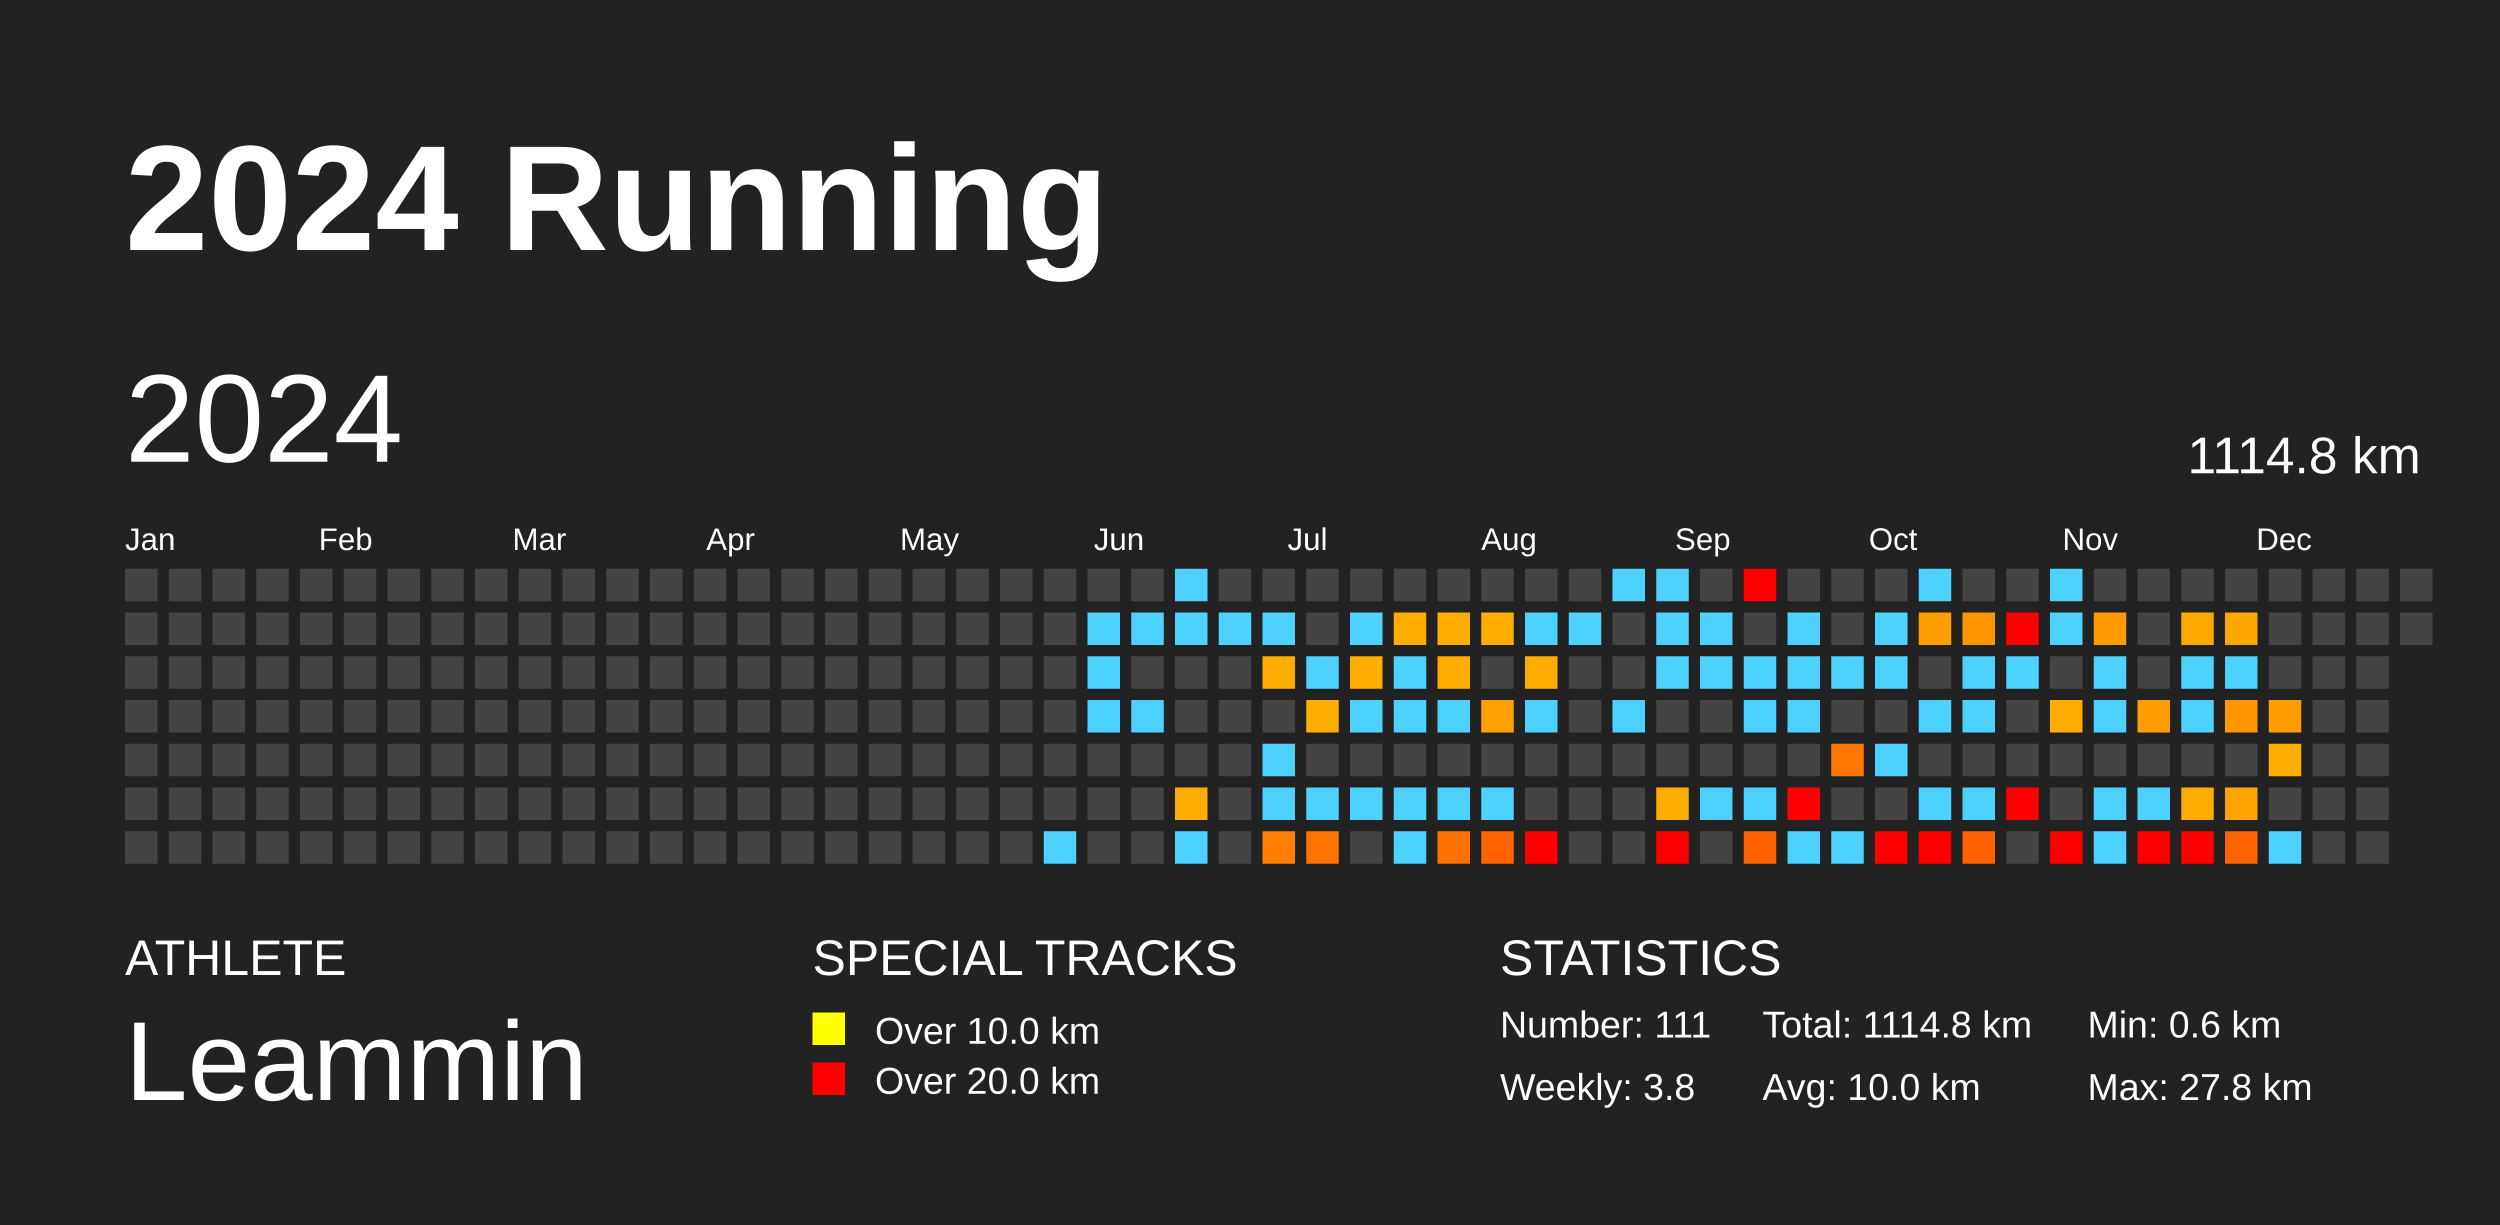
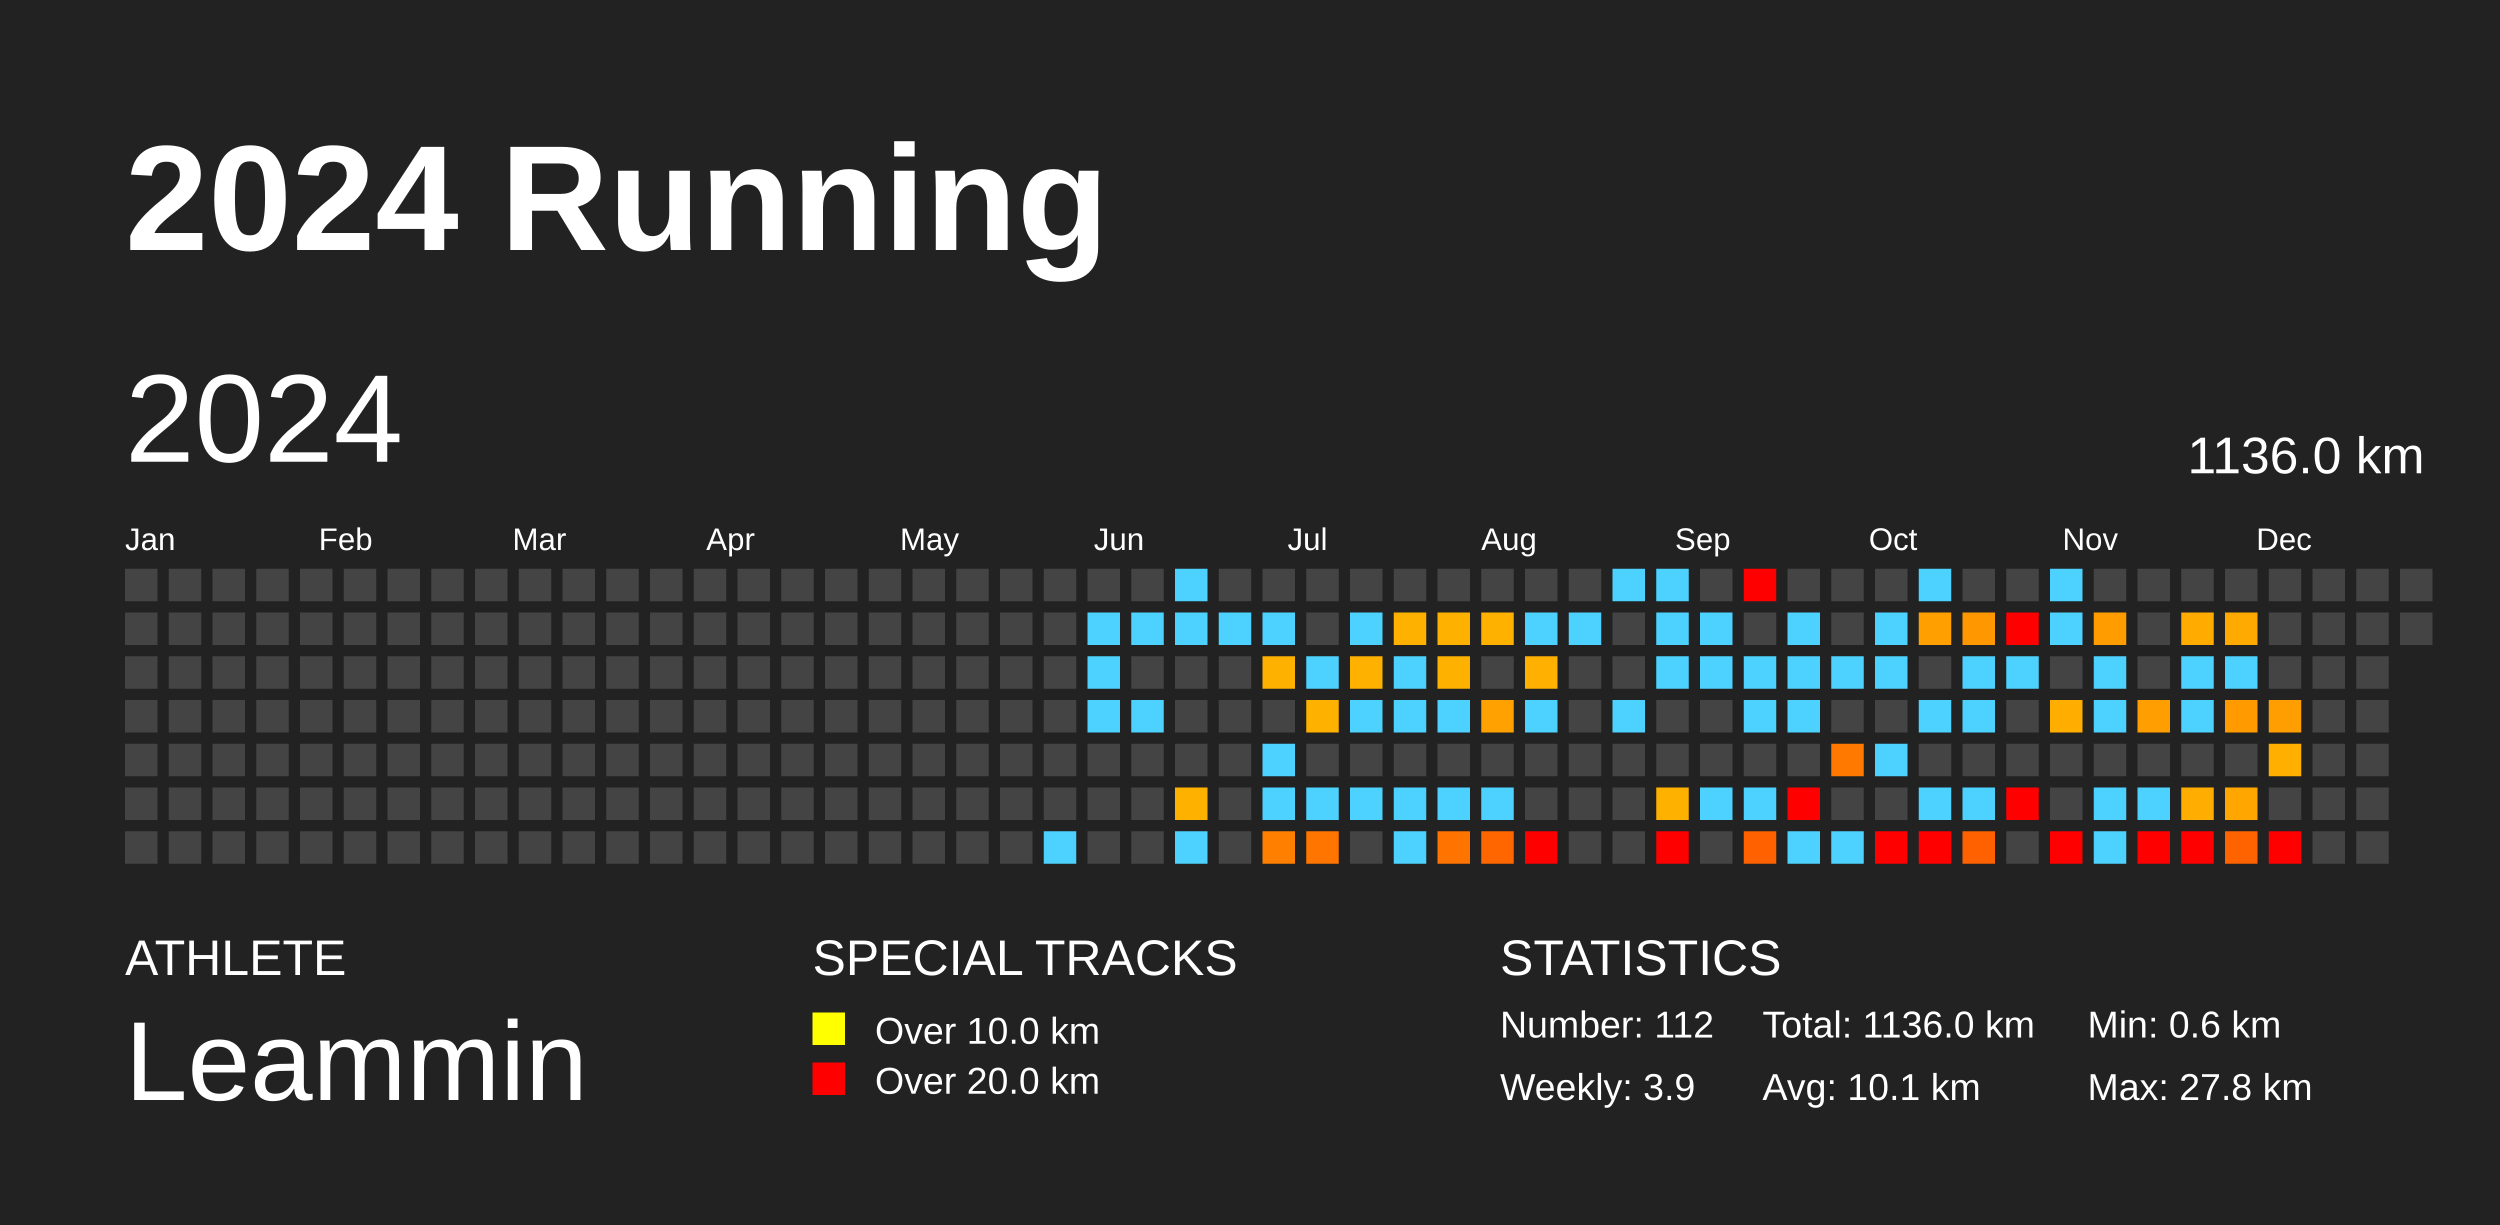
<svg xmlns="http://www.w3.org/2000/svg" baseProfile="full" height="98mm" version="1.1" viewBox="0,0,200,98" width="200mm">
  <defs />
  <rect fill="#222222" height="98" width="200" x="0" y="0" />
  <text fill="#FFFFFF" style="font-size:12px; font-family:Arial; font-weight:bold;" x="10" y="20">2024 Running</text>
  <text fill="#FFFFFF" style="font-size:4px; font-family:Arial" x="10" y="78">ATHLETE</text>
  <text fill="#FFFFFF" style="font-size:9px; font-family:Arial" x="10" y="88">Leammin</text>
  <text fill="#FFFFFF" style="font-size:4px; font-family:Arial" x="65" y="78">SPECIAL TRACKS</text>
  <rect fill="yellow" height="2.6" width="2.6" x="65" y="81" />
  <text fill="#FFFFFF" style="font-size:3px; font-family:Arial" x="70" y="83.5">Over 10.0 km</text>
  <rect fill="red" height="2.6" width="2.6" x="65" y="85" />
  <text fill="#FFFFFF" style="font-size:3px; font-family:Arial" x="70" y="87.5">Over 20.0 km</text>
  <text fill="#FFFFFF" style="font-size:4px; font-family:Arial" x="120" y="78">STATISTICS</text>
-   <text fill="#FFFFFF" style="font-size:3px; font-family:Arial" x="120" y="83">Number: 111</text>
-   <text fill="#FFFFFF" style="font-size:3px; font-family:Arial" x="120" y="88">Weekly: 3.8</text>
-   <text fill="#FFFFFF" style="font-size:3px; font-family:Arial" x="141" y="83">Total: 1114.8 km</text>
-   <text fill="#FFFFFF" style="font-size:3px; font-family:Arial" x="141" y="88">Avg: 10.0 km</text>
+   <text fill="#FFFFFF" style="font-size:3px; font-family:Arial" x="120" y="83">Number: 112</text>
+   <text fill="#FFFFFF" style="font-size:3px; font-family:Arial" x="120" y="88">Weekly: 3.9</text>
+   <text fill="#FFFFFF" style="font-size:3px; font-family:Arial" x="141" y="83">Total: 1136.0 km</text>
+   <text fill="#FFFFFF" style="font-size:3px; font-family:Arial" x="141" y="88">Avg: 10.1 km</text>
  <text fill="#FFFFFF" style="font-size:3px; font-family:Arial" x="167" y="83">Min: 0.6 km</text>
  <text fill="#FFFFFF" style="font-size:3px; font-family:Arial" x="167" y="88">Max: 27.8 km</text>
  <text dominant-baseline="hanging" fill="#FFFFFF" style="font-size:10.0px; font-family:Arial;" x="10" y="30">2024</text>
-   <text dominant-baseline="hanging" fill="#FFFFFF" style="font-size:4.125px; font-family:Arial;" x="175" y="35">1114.8 km</text>
+   <text dominant-baseline="hanging" fill="#FFFFFF" style="font-size:4.125px; font-family:Arial;" x="175" y="35">1136.0 km</text>
  <text fill="#FFFFFF" style="font-size:2.5px; font-family:Arial" x="10.0" y="44">Jan</text>
  <text fill="#FFFFFF" style="font-size:2.5px; font-family:Arial" x="25.5" y="44">Feb</text>
  <text fill="#FFFFFF" style="font-size:2.5px; font-family:Arial" x="41.0" y="44">Mar</text>
  <text fill="#FFFFFF" style="font-size:2.5px; font-family:Arial" x="56.5" y="44">Apr</text>
  <text fill="#FFFFFF" style="font-size:2.5px; font-family:Arial" x="72.0" y="44">May</text>
  <text fill="#FFFFFF" style="font-size:2.5px; font-family:Arial" x="87.5" y="44">Jun</text>
  <text fill="#FFFFFF" style="font-size:2.5px; font-family:Arial" x="103.0" y="44">Jul</text>
  <text fill="#FFFFFF" style="font-size:2.5px; font-family:Arial" x="118.5" y="44">Aug</text>
  <text fill="#FFFFFF" style="font-size:2.5px; font-family:Arial" x="134.0" y="44">Sep</text>
  <text fill="#FFFFFF" style="font-size:2.5px; font-family:Arial" x="149.5" y="44">Oct</text>
  <text fill="#FFFFFF" style="font-size:2.5px; font-family:Arial" x="165.0" y="44">Nov</text>
  <text fill="#FFFFFF" style="font-size:2.5px; font-family:Arial" x="180.5" y="44">Dec</text>
  <rect fill="#444444" height="2.6" width="2.6" x="10.0" y="45.5" />
  <rect fill="#444444" height="2.6" width="2.6" x="10.0" y="49.0" />
  <rect fill="#444444" height="2.6" width="2.6" x="10.0" y="52.5" />
  <rect fill="#444444" height="2.6" width="2.6" x="10.0" y="56.0" />
  <rect fill="#444444" height="2.6" width="2.6" x="10.0" y="59.5" />
  <rect fill="#444444" height="2.6" width="2.6" x="10.0" y="63.0" />
  <rect fill="#444444" height="2.6" width="2.6" x="10.0" y="66.5" />
  <rect fill="#444444" height="2.6" width="2.6" x="13.5" y="45.5" />
  <rect fill="#444444" height="2.6" width="2.6" x="13.5" y="49.0" />
  <rect fill="#444444" height="2.6" width="2.6" x="13.5" y="52.5" />
  <rect fill="#444444" height="2.6" width="2.6" x="13.5" y="56.0" />
  <rect fill="#444444" height="2.6" width="2.6" x="13.5" y="59.5" />
  <rect fill="#444444" height="2.6" width="2.6" x="13.5" y="63.0" />
  <rect fill="#444444" height="2.6" width="2.6" x="13.5" y="66.5" />
  <rect fill="#444444" height="2.6" width="2.6" x="17.0" y="45.5" />
  <rect fill="#444444" height="2.6" width="2.6" x="17.0" y="49.0" />
  <rect fill="#444444" height="2.6" width="2.6" x="17.0" y="52.5" />
  <rect fill="#444444" height="2.6" width="2.6" x="17.0" y="56.0" />
  <rect fill="#444444" height="2.6" width="2.6" x="17.0" y="59.5" />
  <rect fill="#444444" height="2.6" width="2.6" x="17.0" y="63.0" />
  <rect fill="#444444" height="2.6" width="2.6" x="17.0" y="66.5" />
  <rect fill="#444444" height="2.6" width="2.6" x="20.5" y="45.5" />
  <rect fill="#444444" height="2.6" width="2.6" x="20.5" y="49.0" />
  <rect fill="#444444" height="2.6" width="2.6" x="20.5" y="52.5" />
  <rect fill="#444444" height="2.6" width="2.6" x="20.5" y="56.0" />
  <rect fill="#444444" height="2.6" width="2.6" x="20.5" y="59.5" />
  <rect fill="#444444" height="2.6" width="2.6" x="20.5" y="63.0" />
  <rect fill="#444444" height="2.6" width="2.6" x="20.5" y="66.5" />
  <rect fill="#444444" height="2.6" width="2.6" x="24.0" y="45.5" />
  <rect fill="#444444" height="2.6" width="2.6" x="24.0" y="49.0" />
  <rect fill="#444444" height="2.6" width="2.6" x="24.0" y="52.5" />
  <rect fill="#444444" height="2.6" width="2.6" x="24.0" y="56.0" />
  <rect fill="#444444" height="2.6" width="2.6" x="24.0" y="59.5" />
  <rect fill="#444444" height="2.6" width="2.6" x="24.0" y="63.0" />
  <rect fill="#444444" height="2.6" width="2.6" x="24.0" y="66.5" />
  <rect fill="#444444" height="2.6" width="2.6" x="27.5" y="45.5" />
  <rect fill="#444444" height="2.6" width="2.6" x="27.5" y="49.0" />
  <rect fill="#444444" height="2.6" width="2.6" x="27.5" y="52.5" />
  <rect fill="#444444" height="2.6" width="2.6" x="27.5" y="56.0" />
  <rect fill="#444444" height="2.6" width="2.6" x="27.5" y="59.5" />
  <rect fill="#444444" height="2.6" width="2.6" x="27.5" y="63.0" />
  <rect fill="#444444" height="2.6" width="2.6" x="27.5" y="66.5" />
  <rect fill="#444444" height="2.6" width="2.6" x="31.0" y="45.5" />
  <rect fill="#444444" height="2.6" width="2.6" x="31.0" y="49.0" />
  <rect fill="#444444" height="2.6" width="2.6" x="31.0" y="52.5" />
  <rect fill="#444444" height="2.6" width="2.6" x="31.0" y="56.0" />
  <rect fill="#444444" height="2.6" width="2.6" x="31.0" y="59.5" />
  <rect fill="#444444" height="2.6" width="2.6" x="31.0" y="63.0" />
  <rect fill="#444444" height="2.6" width="2.6" x="31.0" y="66.5" />
  <rect fill="#444444" height="2.6" width="2.6" x="34.5" y="45.5" />
  <rect fill="#444444" height="2.6" width="2.6" x="34.5" y="49.0" />
  <rect fill="#444444" height="2.6" width="2.6" x="34.5" y="52.5" />
  <rect fill="#444444" height="2.6" width="2.6" x="34.5" y="56.0" />
  <rect fill="#444444" height="2.6" width="2.6" x="34.5" y="59.5" />
  <rect fill="#444444" height="2.6" width="2.6" x="34.5" y="63.0" />
  <rect fill="#444444" height="2.6" width="2.6" x="34.5" y="66.5" />
  <rect fill="#444444" height="2.6" width="2.6" x="38.0" y="45.5" />
  <rect fill="#444444" height="2.6" width="2.6" x="38.0" y="49.0" />
  <rect fill="#444444" height="2.6" width="2.6" x="38.0" y="52.5" />
  <rect fill="#444444" height="2.6" width="2.6" x="38.0" y="56.0" />
  <rect fill="#444444" height="2.6" width="2.6" x="38.0" y="59.5" />
  <rect fill="#444444" height="2.6" width="2.6" x="38.0" y="63.0" />
  <rect fill="#444444" height="2.6" width="2.6" x="38.0" y="66.5" />
  <rect fill="#444444" height="2.6" width="2.6" x="41.5" y="45.5" />
  <rect fill="#444444" height="2.6" width="2.6" x="41.5" y="49.0" />
  <rect fill="#444444" height="2.6" width="2.6" x="41.5" y="52.5" />
  <rect fill="#444444" height="2.6" width="2.6" x="41.5" y="56.0" />
  <rect fill="#444444" height="2.6" width="2.6" x="41.5" y="59.5" />
  <rect fill="#444444" height="2.6" width="2.6" x="41.5" y="63.0" />
  <rect fill="#444444" height="2.6" width="2.6" x="41.5" y="66.5" />
  <rect fill="#444444" height="2.6" width="2.6" x="45.0" y="45.5" />
  <rect fill="#444444" height="2.6" width="2.6" x="45.0" y="49.0" />
  <rect fill="#444444" height="2.6" width="2.6" x="45.0" y="52.5" />
  <rect fill="#444444" height="2.6" width="2.6" x="45.0" y="56.0" />
  <rect fill="#444444" height="2.6" width="2.6" x="45.0" y="59.5" />
  <rect fill="#444444" height="2.6" width="2.6" x="45.0" y="63.0" />
  <rect fill="#444444" height="2.6" width="2.6" x="45.0" y="66.5" />
  <rect fill="#444444" height="2.6" width="2.6" x="48.5" y="45.5" />
  <rect fill="#444444" height="2.6" width="2.6" x="48.5" y="49.0" />
  <rect fill="#444444" height="2.6" width="2.6" x="48.5" y="52.5" />
  <rect fill="#444444" height="2.6" width="2.6" x="48.5" y="56.0" />
  <rect fill="#444444" height="2.6" width="2.6" x="48.5" y="59.5" />
  <rect fill="#444444" height="2.6" width="2.6" x="48.5" y="63.0" />
  <rect fill="#444444" height="2.6" width="2.6" x="48.5" y="66.5" />
  <rect fill="#444444" height="2.6" width="2.6" x="52.0" y="45.5" />
  <rect fill="#444444" height="2.6" width="2.6" x="52.0" y="49.0" />
  <rect fill="#444444" height="2.6" width="2.6" x="52.0" y="52.5" />
  <rect fill="#444444" height="2.6" width="2.6" x="52.0" y="56.0" />
  <rect fill="#444444" height="2.6" width="2.6" x="52.0" y="59.5" />
  <rect fill="#444444" height="2.6" width="2.6" x="52.0" y="63.0" />
  <rect fill="#444444" height="2.6" width="2.6" x="52.0" y="66.5" />
  <rect fill="#444444" height="2.6" width="2.6" x="55.5" y="45.5" />
  <rect fill="#444444" height="2.6" width="2.6" x="55.5" y="49.0" />
  <rect fill="#444444" height="2.6" width="2.6" x="55.5" y="52.5" />
  <rect fill="#444444" height="2.6" width="2.6" x="55.5" y="56.0" />
  <rect fill="#444444" height="2.6" width="2.6" x="55.5" y="59.5" />
  <rect fill="#444444" height="2.6" width="2.6" x="55.5" y="63.0" />
  <rect fill="#444444" height="2.6" width="2.6" x="55.5" y="66.5" />
  <rect fill="#444444" height="2.6" width="2.6" x="59.0" y="45.5" />
  <rect fill="#444444" height="2.6" width="2.6" x="59.0" y="49.0" />
  <rect fill="#444444" height="2.6" width="2.6" x="59.0" y="52.5" />
  <rect fill="#444444" height="2.6" width="2.6" x="59.0" y="56.0" />
  <rect fill="#444444" height="2.6" width="2.6" x="59.0" y="59.5" />
  <rect fill="#444444" height="2.6" width="2.6" x="59.0" y="63.0" />
  <rect fill="#444444" height="2.6" width="2.6" x="59.0" y="66.5" />
  <rect fill="#444444" height="2.6" width="2.6" x="62.5" y="45.5" />
  <rect fill="#444444" height="2.6" width="2.6" x="62.5" y="49.0" />
  <rect fill="#444444" height="2.6" width="2.6" x="62.5" y="52.5" />
  <rect fill="#444444" height="2.6" width="2.6" x="62.5" y="56.0" />
  <rect fill="#444444" height="2.6" width="2.6" x="62.5" y="59.5" />
  <rect fill="#444444" height="2.6" width="2.6" x="62.5" y="63.0" />
  <rect fill="#444444" height="2.6" width="2.6" x="62.5" y="66.5" />
  <rect fill="#444444" height="2.6" width="2.6" x="66.0" y="45.5" />
  <rect fill="#444444" height="2.6" width="2.6" x="66.0" y="49.0" />
  <rect fill="#444444" height="2.6" width="2.6" x="66.0" y="52.5" />
  <rect fill="#444444" height="2.6" width="2.6" x="66.0" y="56.0" />
  <rect fill="#444444" height="2.6" width="2.6" x="66.0" y="59.5" />
  <rect fill="#444444" height="2.6" width="2.6" x="66.0" y="63.0" />
  <rect fill="#444444" height="2.6" width="2.6" x="66.0" y="66.5" />
  <rect fill="#444444" height="2.6" width="2.6" x="69.5" y="45.5" />
  <rect fill="#444444" height="2.6" width="2.6" x="69.5" y="49.0" />
  <rect fill="#444444" height="2.6" width="2.6" x="69.5" y="52.5" />
  <rect fill="#444444" height="2.6" width="2.6" x="69.5" y="56.0" />
  <rect fill="#444444" height="2.6" width="2.6" x="69.5" y="59.5" />
  <rect fill="#444444" height="2.6" width="2.6" x="69.5" y="63.0" />
  <rect fill="#444444" height="2.6" width="2.6" x="69.5" y="66.5" />
  <rect fill="#444444" height="2.6" width="2.6" x="73.0" y="45.5" />
  <rect fill="#444444" height="2.6" width="2.6" x="73.0" y="49.0" />
  <rect fill="#444444" height="2.6" width="2.6" x="73.0" y="52.5" />
  <rect fill="#444444" height="2.6" width="2.6" x="73.0" y="56.0" />
  <rect fill="#444444" height="2.6" width="2.6" x="73.0" y="59.5" />
  <rect fill="#444444" height="2.6" width="2.6" x="73.0" y="63.0" />
  <rect fill="#444444" height="2.6" width="2.6" x="73.0" y="66.5" />
  <rect fill="#444444" height="2.6" width="2.6" x="76.5" y="45.5" />
  <rect fill="#444444" height="2.6" width="2.6" x="76.5" y="49.0" />
  <rect fill="#444444" height="2.6" width="2.6" x="76.5" y="52.5" />
  <rect fill="#444444" height="2.6" width="2.6" x="76.5" y="56.0" />
  <rect fill="#444444" height="2.6" width="2.6" x="76.5" y="59.5" />
  <rect fill="#444444" height="2.6" width="2.6" x="76.5" y="63.0" />
  <rect fill="#444444" height="2.6" width="2.6" x="76.5" y="66.5" />
  <rect fill="#444444" height="2.6" width="2.6" x="80.0" y="45.5" />
  <rect fill="#444444" height="2.6" width="2.6" x="80.0" y="49.0" />
  <rect fill="#444444" height="2.6" width="2.6" x="80.0" y="52.5" />
  <rect fill="#444444" height="2.6" width="2.6" x="80.0" y="56.0" />
  <rect fill="#444444" height="2.6" width="2.6" x="80.0" y="59.5" />
  <rect fill="#444444" height="2.6" width="2.6" x="80.0" y="63.0" />
  <rect fill="#444444" height="2.6" width="2.6" x="80.0" y="66.5" />
  <rect fill="#444444" height="2.6" width="2.6" x="83.5" y="45.5" />
  <rect fill="#444444" height="2.6" width="2.6" x="83.5" y="49.0" />
  <rect fill="#444444" height="2.6" width="2.6" x="83.5" y="52.5" />
  <rect fill="#444444" height="2.6" width="2.6" x="83.5" y="56.0" />
  <rect fill="#444444" height="2.6" width="2.6" x="83.5" y="59.5" />
  <rect fill="#444444" height="2.6" width="2.6" x="83.5" y="63.0" />
  <rect fill="#4dd2ff" height="2.6" width="2.6" x="83.5" y="66.5" />
  <rect fill="#444444" height="2.6" width="2.6" x="87.0" y="45.5" />
  <rect fill="#4dd2ff" height="2.6" width="2.6" x="87.0" y="49.0" />
  <rect fill="#4dd2ff" height="2.6" width="2.6" x="87.0" y="52.5" />
  <rect fill="#4dd2ff" height="2.6" width="2.6" x="87.0" y="56.0" />
  <rect fill="#444444" height="2.6" width="2.6" x="87.0" y="59.5" />
  <rect fill="#444444" height="2.6" width="2.6" x="87.0" y="63.0" />
  <rect fill="#444444" height="2.6" width="2.6" x="87.0" y="66.5" />
  <rect fill="#444444" height="2.6" width="2.6" x="90.5" y="45.5" />
  <rect fill="#4dd2ff" height="2.6" width="2.6" x="90.5" y="49.0" />
  <rect fill="#444444" height="2.6" width="2.6" x="90.5" y="52.5" />
  <rect fill="#4dd2ff" height="2.6" width="2.6" x="90.5" y="56.0" />
  <rect fill="#444444" height="2.6" width="2.6" x="90.5" y="59.5" />
  <rect fill="#444444" height="2.6" width="2.6" x="90.5" y="63.0" />
  <rect fill="#444444" height="2.6" width="2.6" x="90.5" y="66.5" />
  <rect fill="#4dd2ff" height="2.6" width="2.6" x="94.0" y="45.5" />
  <rect fill="#4dd2ff" height="2.6" width="2.6" x="94.0" y="49.0" />
  <rect fill="#444444" height="2.6" width="2.6" x="94.0" y="52.5" />
  <rect fill="#444444" height="2.6" width="2.6" x="94.0" y="56.0" />
  <rect fill="#444444" height="2.6" width="2.6" x="94.0" y="59.5" />
-   <rect fill="#ffae00" height="2.6" width="2.6" x="94.0" y="63.0" />
+   <rect fill="#ffb100" height="2.6" width="2.6" x="94.0" y="63.0" />
  <rect fill="#4dd2ff" height="2.6" width="2.6" x="94.0" y="66.5" />
  <rect fill="#444444" height="2.6" width="2.6" x="97.5" y="45.5" />
  <rect fill="#4dd2ff" height="2.6" width="2.6" x="97.5" y="49.0" />
  <rect fill="#444444" height="2.6" width="2.6" x="97.5" y="52.5" />
  <rect fill="#444444" height="2.6" width="2.6" x="97.5" y="56.0" />
  <rect fill="#444444" height="2.6" width="2.6" x="97.5" y="59.5" />
  <rect fill="#444444" height="2.6" width="2.6" x="97.5" y="63.0" />
  <rect fill="#444444" height="2.6" width="2.6" x="97.5" y="66.5" />
  <rect fill="#444444" height="2.6" width="2.6" x="101.0" y="45.5" />
  <rect fill="#4dd2ff" height="2.6" width="2.6" x="101.0" y="49.0" />
-   <rect fill="#ffae00" height="2.6" width="2.6" x="101.0" y="52.5" />
+   <rect fill="#ffb100" height="2.6" width="2.6" x="101.0" y="52.5" />
  <rect fill="#444444" height="2.6" width="2.6" x="101.0" y="56.0" />
  <rect fill="#4dd2ff" height="2.6" width="2.6" x="101.0" y="59.5" />
  <rect fill="#4dd2ff" height="2.6" width="2.6" x="101.0" y="63.0" />
-   <rect fill="#ff7d00" height="2.6" width="2.6" x="101.0" y="66.5" />
+   <rect fill="#ff7f00" height="2.6" width="2.6" x="101.0" y="66.5" />
  <rect fill="#444444" height="2.6" width="2.6" x="104.5" y="45.5" />
  <rect fill="#444444" height="2.6" width="2.6" x="104.5" y="49.0" />
  <rect fill="#4dd2ff" height="2.6" width="2.6" x="104.5" y="52.5" />
-   <rect fill="#ffae00" height="2.6" width="2.6" x="104.5" y="56.0" />
+   <rect fill="#ffb100" height="2.6" width="2.6" x="104.5" y="56.0" />
  <rect fill="#444444" height="2.6" width="2.6" x="104.5" y="59.5" />
  <rect fill="#4dd2ff" height="2.6" width="2.6" x="104.5" y="63.0" />
-   <rect fill="#ff7300" height="2.6" width="2.6" x="104.5" y="66.5" />
+   <rect fill="#ff7500" height="2.6" width="2.6" x="104.5" y="66.5" />
  <rect fill="#444444" height="2.6" width="2.6" x="108.0" y="45.5" />
  <rect fill="#4dd2ff" height="2.6" width="2.6" x="108.0" y="49.0" />
-   <rect fill="#ffae00" height="2.6" width="2.6" x="108.0" y="52.5" />
+   <rect fill="#ffb100" height="2.6" width="2.6" x="108.0" y="52.5" />
  <rect fill="#4dd2ff" height="2.6" width="2.6" x="108.0" y="56.0" />
  <rect fill="#444444" height="2.6" width="2.6" x="108.0" y="59.5" />
  <rect fill="#4dd2ff" height="2.6" width="2.6" x="108.0" y="63.0" />
  <rect fill="#444444" height="2.6" width="2.6" x="108.0" y="66.5" />
  <rect fill="#444444" height="2.6" width="2.6" x="111.5" y="45.5" />
-   <rect fill="#ffae00" height="2.6" width="2.6" x="111.5" y="49.0" />
+   <rect fill="#ffb100" height="2.6" width="2.6" x="111.5" y="49.0" />
  <rect fill="#4dd2ff" height="2.6" width="2.6" x="111.5" y="52.5" />
  <rect fill="#4dd2ff" height="2.6" width="2.6" x="111.5" y="56.0" />
  <rect fill="#444444" height="2.6" width="2.6" x="111.5" y="59.5" />
  <rect fill="#4dd2ff" height="2.6" width="2.6" x="111.5" y="63.0" />
  <rect fill="#4dd2ff" height="2.6" width="2.6" x="111.5" y="66.5" />
  <rect fill="#444444" height="2.6" width="2.6" x="115.0" y="45.5" />
-   <rect fill="#ffae00" height="2.6" width="2.6" x="115.0" y="49.0" />
-   <rect fill="#ffae00" height="2.6" width="2.6" x="115.0" y="52.5" />
+   <rect fill="#ffb100" height="2.6" width="2.6" x="115.0" y="49.0" />
+   <rect fill="#ffb100" height="2.6" width="2.6" x="115.0" y="52.5" />
  <rect fill="#4dd2ff" height="2.6" width="2.6" x="115.0" y="56.0" />
  <rect fill="#444444" height="2.6" width="2.6" x="115.0" y="59.5" />
  <rect fill="#4dd2ff" height="2.6" width="2.6" x="115.0" y="63.0" />
-   <rect fill="#ff7100" height="2.6" width="2.6" x="115.0" y="66.5" />
+   <rect fill="#ff7300" height="2.6" width="2.6" x="115.0" y="66.5" />
  <rect fill="#444444" height="2.6" width="2.6" x="118.5" y="45.5" />
-   <rect fill="#ffae00" height="2.6" width="2.6" x="118.5" y="49.0" />
+   <rect fill="#ffb100" height="2.6" width="2.6" x="118.5" y="49.0" />
  <rect fill="#444444" height="2.6" width="2.6" x="118.5" y="52.5" />
-   <rect fill="#ff9f00" height="2.6" width="2.6" x="118.5" y="56.0" />
+   <rect fill="#ffa100" height="2.6" width="2.6" x="118.5" y="56.0" />
  <rect fill="#444444" height="2.6" width="2.6" x="118.5" y="59.5" />
  <rect fill="#4dd2ff" height="2.6" width="2.6" x="118.5" y="63.0" />
-   <rect fill="#ff6400" height="2.6" width="2.6" x="118.5" y="66.5" />
+   <rect fill="#ff6600" height="2.6" width="2.6" x="118.5" y="66.5" />
  <rect fill="#444444" height="2.6" width="2.6" x="122.0" y="45.5" />
  <rect fill="#4dd2ff" height="2.6" width="2.6" x="122.0" y="49.0" />
-   <rect fill="#ffad00" height="2.6" width="2.6" x="122.0" y="52.5" />
+   <rect fill="#ffb000" height="2.6" width="2.6" x="122.0" y="52.5" />
  <rect fill="#4dd2ff" height="2.6" width="2.6" x="122.0" y="56.0" />
  <rect fill="#444444" height="2.6" width="2.6" x="122.0" y="59.5" />
  <rect fill="#444444" height="2.6" width="2.6" x="122.0" y="63.0" />
  <rect fill="red" height="2.6" width="2.6" x="122.0" y="66.5" />
  <rect fill="#444444" height="2.6" width="2.6" x="125.5" y="45.5" />
  <rect fill="#4dd2ff" height="2.6" width="2.6" x="125.5" y="49.0" />
  <rect fill="#444444" height="2.6" width="2.6" x="125.5" y="52.5" />
  <rect fill="#444444" height="2.6" width="2.6" x="125.5" y="56.0" />
  <rect fill="#444444" height="2.6" width="2.6" x="125.5" y="59.5" />
  <rect fill="#444444" height="2.6" width="2.6" x="125.5" y="63.0" />
  <rect fill="#444444" height="2.6" width="2.6" x="125.5" y="66.5" />
  <rect fill="#4dd2ff" height="2.6" width="2.6" x="129.0" y="45.5" />
  <rect fill="#444444" height="2.6" width="2.6" x="129.0" y="49.0" />
  <rect fill="#444444" height="2.6" width="2.6" x="129.0" y="52.5" />
  <rect fill="#4dd2ff" height="2.6" width="2.6" x="129.0" y="56.0" />
  <rect fill="#444444" height="2.6" width="2.6" x="129.0" y="59.5" />
  <rect fill="#444444" height="2.6" width="2.6" x="129.0" y="63.0" />
  <rect fill="#444444" height="2.6" width="2.6" x="129.0" y="66.5" />
  <rect fill="#4dd2ff" height="2.6" width="2.6" x="132.5" y="45.5" />
  <rect fill="#4dd2ff" height="2.6" width="2.6" x="132.5" y="49.0" />
  <rect fill="#4dd2ff" height="2.6" width="2.6" x="132.5" y="52.5" />
  <rect fill="#444444" height="2.6" width="2.6" x="132.5" y="56.0" />
  <rect fill="#444444" height="2.6" width="2.6" x="132.5" y="59.5" />
-   <rect fill="#ffae00" height="2.6" width="2.6" x="132.5" y="63.0" />
+   <rect fill="#ffb100" height="2.6" width="2.6" x="132.5" y="63.0" />
  <rect fill="red" height="2.6" width="2.6" x="132.5" y="66.5" />
  <rect fill="#444444" height="2.6" width="2.6" x="136.0" y="45.5" />
  <rect fill="#4dd2ff" height="2.6" width="2.6" x="136.0" y="49.0" />
  <rect fill="#4dd2ff" height="2.6" width="2.6" x="136.0" y="52.5" />
  <rect fill="#444444" height="2.6" width="2.6" x="136.0" y="56.0" />
  <rect fill="#444444" height="2.6" width="2.6" x="136.0" y="59.5" />
  <rect fill="#4dd2ff" height="2.6" width="2.6" x="136.0" y="63.0" />
  <rect fill="#444444" height="2.6" width="2.6" x="136.0" y="66.5" />
  <rect fill="red" height="2.6" width="2.6" x="139.5" y="45.5" />
  <rect fill="#444444" height="2.6" width="2.6" x="139.5" y="49.0" />
  <rect fill="#4dd2ff" height="2.6" width="2.6" x="139.5" y="52.5" />
  <rect fill="#4dd2ff" height="2.6" width="2.6" x="139.5" y="56.0" />
  <rect fill="#444444" height="2.6" width="2.6" x="139.5" y="59.5" />
  <rect fill="#4dd2ff" height="2.6" width="2.6" x="139.5" y="63.0" />
-   <rect fill="#ff6000" height="2.6" width="2.6" x="139.5" y="66.5" />
+   <rect fill="#ff6100" height="2.6" width="2.6" x="139.5" y="66.5" />
  <rect fill="#444444" height="2.6" width="2.6" x="143.0" y="45.5" />
  <rect fill="#4dd2ff" height="2.6" width="2.6" x="143.0" y="49.0" />
  <rect fill="#4dd2ff" height="2.6" width="2.6" x="143.0" y="52.5" />
  <rect fill="#4dd2ff" height="2.6" width="2.6" x="143.0" y="56.0" />
  <rect fill="#444444" height="2.6" width="2.6" x="143.0" y="59.5" />
  <rect fill="red" height="2.6" width="2.6" x="143.0" y="63.0" />
  <rect fill="#4dd2ff" height="2.6" width="2.6" x="143.0" y="66.5" />
  <rect fill="#444444" height="2.6" width="2.6" x="146.5" y="45.5" />
  <rect fill="#444444" height="2.6" width="2.6" x="146.5" y="49.0" />
  <rect fill="#4dd2ff" height="2.6" width="2.6" x="146.5" y="52.5" />
  <rect fill="#444444" height="2.6" width="2.6" x="146.5" y="56.0" />
-   <rect fill="#ff7600" height="2.6" width="2.6" x="146.5" y="59.5" />
+   <rect fill="#ff7800" height="2.6" width="2.6" x="146.5" y="59.5" />
  <rect fill="#444444" height="2.6" width="2.6" x="146.5" y="63.0" />
  <rect fill="#4dd2ff" height="2.6" width="2.6" x="146.5" y="66.5" />
  <rect fill="#444444" height="2.6" width="2.6" x="150.0" y="45.5" />
  <rect fill="#4dd2ff" height="2.6" width="2.6" x="150.0" y="49.0" />
  <rect fill="#4dd2ff" height="2.6" width="2.6" x="150.0" y="52.5" />
  <rect fill="#444444" height="2.6" width="2.6" x="150.0" y="56.0" />
  <rect fill="#4dd2ff" height="2.6" width="2.6" x="150.0" y="59.5" />
  <rect fill="#444444" height="2.6" width="2.6" x="150.0" y="63.0" />
  <rect fill="red" height="2.6" width="2.6" x="150.0" y="66.5" />
  <rect fill="#4dd2ff" height="2.6" width="2.6" x="153.5" y="45.5" />
-   <rect fill="#ff9e00" height="2.6" width="2.6" x="153.5" y="49.0" />
+   <rect fill="#ffa000" height="2.6" width="2.6" x="153.5" y="49.0" />
  <rect fill="#444444" height="2.6" width="2.6" x="153.5" y="52.5" />
  <rect fill="#4dd2ff" height="2.6" width="2.6" x="153.5" y="56.0" />
  <rect fill="#444444" height="2.6" width="2.6" x="153.5" y="59.5" />
  <rect fill="#4dd2ff" height="2.6" width="2.6" x="153.5" y="63.0" />
  <rect fill="red" height="2.6" width="2.6" x="153.5" y="66.5" />
  <rect fill="#444444" height="2.6" width="2.6" x="157.0" y="45.5" />
-   <rect fill="#ff9500" height="2.6" width="2.6" x="157.0" y="49.0" />
+   <rect fill="#ff9800" height="2.6" width="2.6" x="157.0" y="49.0" />
  <rect fill="#4dd2ff" height="2.6" width="2.6" x="157.0" y="52.5" />
  <rect fill="#4dd2ff" height="2.6" width="2.6" x="157.0" y="56.0" />
  <rect fill="#444444" height="2.6" width="2.6" x="157.0" y="59.5" />
  <rect fill="#4dd2ff" height="2.6" width="2.6" x="157.0" y="63.0" />
-   <rect fill="#ff6000" height="2.6" width="2.6" x="157.0" y="66.5" />
+   <rect fill="#ff6100" height="2.6" width="2.6" x="157.0" y="66.5" />
  <rect fill="#444444" height="2.6" width="2.6" x="160.5" y="45.5" />
  <rect fill="red" height="2.6" width="2.6" x="160.5" y="49.0" />
  <rect fill="#4dd2ff" height="2.6" width="2.6" x="160.5" y="52.5" />
  <rect fill="#444444" height="2.6" width="2.6" x="160.5" y="56.0" />
  <rect fill="#444444" height="2.6" width="2.6" x="160.5" y="59.5" />
  <rect fill="red" height="2.6" width="2.6" x="160.5" y="63.0" />
  <rect fill="#444444" height="2.6" width="2.6" x="160.5" y="66.5" />
  <rect fill="#4dd2ff" height="2.6" width="2.6" x="164.0" y="45.5" />
  <rect fill="#4dd2ff" height="2.6" width="2.6" x="164.0" y="49.0" />
  <rect fill="#444444" height="2.6" width="2.6" x="164.0" y="52.5" />
-   <rect fill="#ffac00" height="2.6" width="2.6" x="164.0" y="56.0" />
+   <rect fill="#ffae00" height="2.6" width="2.6" x="164.0" y="56.0" />
  <rect fill="#444444" height="2.6" width="2.6" x="164.0" y="59.5" />
  <rect fill="#444444" height="2.6" width="2.6" x="164.0" y="63.0" />
  <rect fill="red" height="2.6" width="2.6" x="164.0" y="66.5" />
  <rect fill="#444444" height="2.6" width="2.6" x="167.5" y="45.5" />
-   <rect fill="#ff9a00" height="2.6" width="2.6" x="167.5" y="49.0" />
+   <rect fill="#ff9c00" height="2.6" width="2.6" x="167.5" y="49.0" />
  <rect fill="#4dd2ff" height="2.6" width="2.6" x="167.5" y="52.5" />
  <rect fill="#4dd2ff" height="2.6" width="2.6" x="167.5" y="56.0" />
  <rect fill="#444444" height="2.6" width="2.6" x="167.5" y="59.5" />
  <rect fill="#4dd2ff" height="2.6" width="2.6" x="167.5" y="63.0" />
  <rect fill="#4dd2ff" height="2.6" width="2.6" x="167.5" y="66.5" />
  <rect fill="#444444" height="2.6" width="2.6" x="171.0" y="45.5" />
  <rect fill="#444444" height="2.6" width="2.6" x="171.0" y="49.0" />
  <rect fill="#444444" height="2.6" width="2.6" x="171.0" y="52.5" />
-   <rect fill="#ff9c00" height="2.6" width="2.6" x="171.0" y="56.0" />
+   <rect fill="#ff9e00" height="2.6" width="2.6" x="171.0" y="56.0" />
  <rect fill="#444444" height="2.6" width="2.6" x="171.0" y="59.5" />
  <rect fill="#4dd2ff" height="2.6" width="2.6" x="171.0" y="63.0" />
  <rect fill="red" height="2.6" width="2.6" x="171.0" y="66.5" />
  <rect fill="#444444" height="2.6" width="2.6" x="174.5" y="45.5" />
-   <rect fill="#ffa900" height="2.6" width="2.6" x="174.5" y="49.0" />
+   <rect fill="#ffab00" height="2.6" width="2.6" x="174.5" y="49.0" />
  <rect fill="#4dd2ff" height="2.6" width="2.6" x="174.5" y="52.5" />
  <rect fill="#4dd2ff" height="2.6" width="2.6" x="174.5" y="56.0" />
  <rect fill="#444444" height="2.6" width="2.6" x="174.5" y="59.5" />
-   <rect fill="#ffab00" height="2.6" width="2.6" x="174.5" y="63.0" />
+   <rect fill="#ffad00" height="2.6" width="2.6" x="174.5" y="63.0" />
  <rect fill="red" height="2.6" width="2.6" x="174.5" y="66.5" />
  <rect fill="#444444" height="2.6" width="2.6" x="178.0" y="45.5" />
-   <rect fill="#ffa700" height="2.6" width="2.6" x="178.0" y="49.0" />
+   <rect fill="#ffaa00" height="2.6" width="2.6" x="178.0" y="49.0" />
  <rect fill="#4dd2ff" height="2.6" width="2.6" x="178.0" y="52.5" />
-   <rect fill="#ff9800" height="2.6" width="2.6" x="178.0" y="56.0" />
+   <rect fill="#ff9b00" height="2.6" width="2.6" x="178.0" y="56.0" />
  <rect fill="#444444" height="2.6" width="2.6" x="178.0" y="59.5" />
-   <rect fill="#ffa400" height="2.6" width="2.6" x="178.0" y="63.0" />
-   <rect fill="#ff6200" height="2.6" width="2.6" x="178.0" y="66.5" />
+   <rect fill="#ffa700" height="2.6" width="2.6" x="178.0" y="63.0" />
+   <rect fill="#ff6300" height="2.6" width="2.6" x="178.0" y="66.5" />
  <rect fill="#444444" height="2.6" width="2.6" x="181.5" y="45.5" />
  <rect fill="#444444" height="2.6" width="2.6" x="181.5" y="49.0" />
  <rect fill="#444444" height="2.6" width="2.6" x="181.5" y="52.5" />
-   <rect fill="#ff9c00" height="2.6" width="2.6" x="181.5" y="56.0" />
-   <rect fill="#ffad00" height="2.6" width="2.6" x="181.5" y="59.5" />
+   <rect fill="#ff9e00" height="2.6" width="2.6" x="181.5" y="56.0" />
+   <rect fill="#ffaf00" height="2.6" width="2.6" x="181.5" y="59.5" />
  <rect fill="#444444" height="2.6" width="2.6" x="181.5" y="63.0" />
-   <rect fill="#4dd2ff" height="2.6" width="2.6" x="181.5" y="66.5" />
+   <rect fill="red" height="2.6" width="2.6" x="181.5" y="66.5" />
  <rect fill="#444444" height="2.6" width="2.6" x="185.0" y="45.5" />
  <rect fill="#444444" height="2.6" width="2.6" x="185.0" y="49.0" />
  <rect fill="#444444" height="2.6" width="2.6" x="185.0" y="52.5" />
  <rect fill="#444444" height="2.6" width="2.6" x="185.0" y="56.0" />
  <rect fill="#444444" height="2.6" width="2.6" x="185.0" y="59.5" />
  <rect fill="#444444" height="2.6" width="2.6" x="185.0" y="63.0" />
  <rect fill="#444444" height="2.6" width="2.6" x="185.0" y="66.5" />
  <rect fill="#444444" height="2.6" width="2.6" x="188.5" y="45.5" />
  <rect fill="#444444" height="2.6" width="2.6" x="188.5" y="49.0" />
  <rect fill="#444444" height="2.6" width="2.6" x="188.5" y="52.5" />
  <rect fill="#444444" height="2.6" width="2.6" x="188.5" y="56.0" />
  <rect fill="#444444" height="2.6" width="2.6" x="188.5" y="59.5" />
  <rect fill="#444444" height="2.6" width="2.6" x="188.5" y="63.0" />
  <rect fill="#444444" height="2.6" width="2.6" x="188.5" y="66.5" />
  <rect fill="#444444" height="2.6" width="2.6" x="192.0" y="45.5" />
  <rect fill="#444444" height="2.6" width="2.6" x="192.0" y="49.0" />
</svg>
